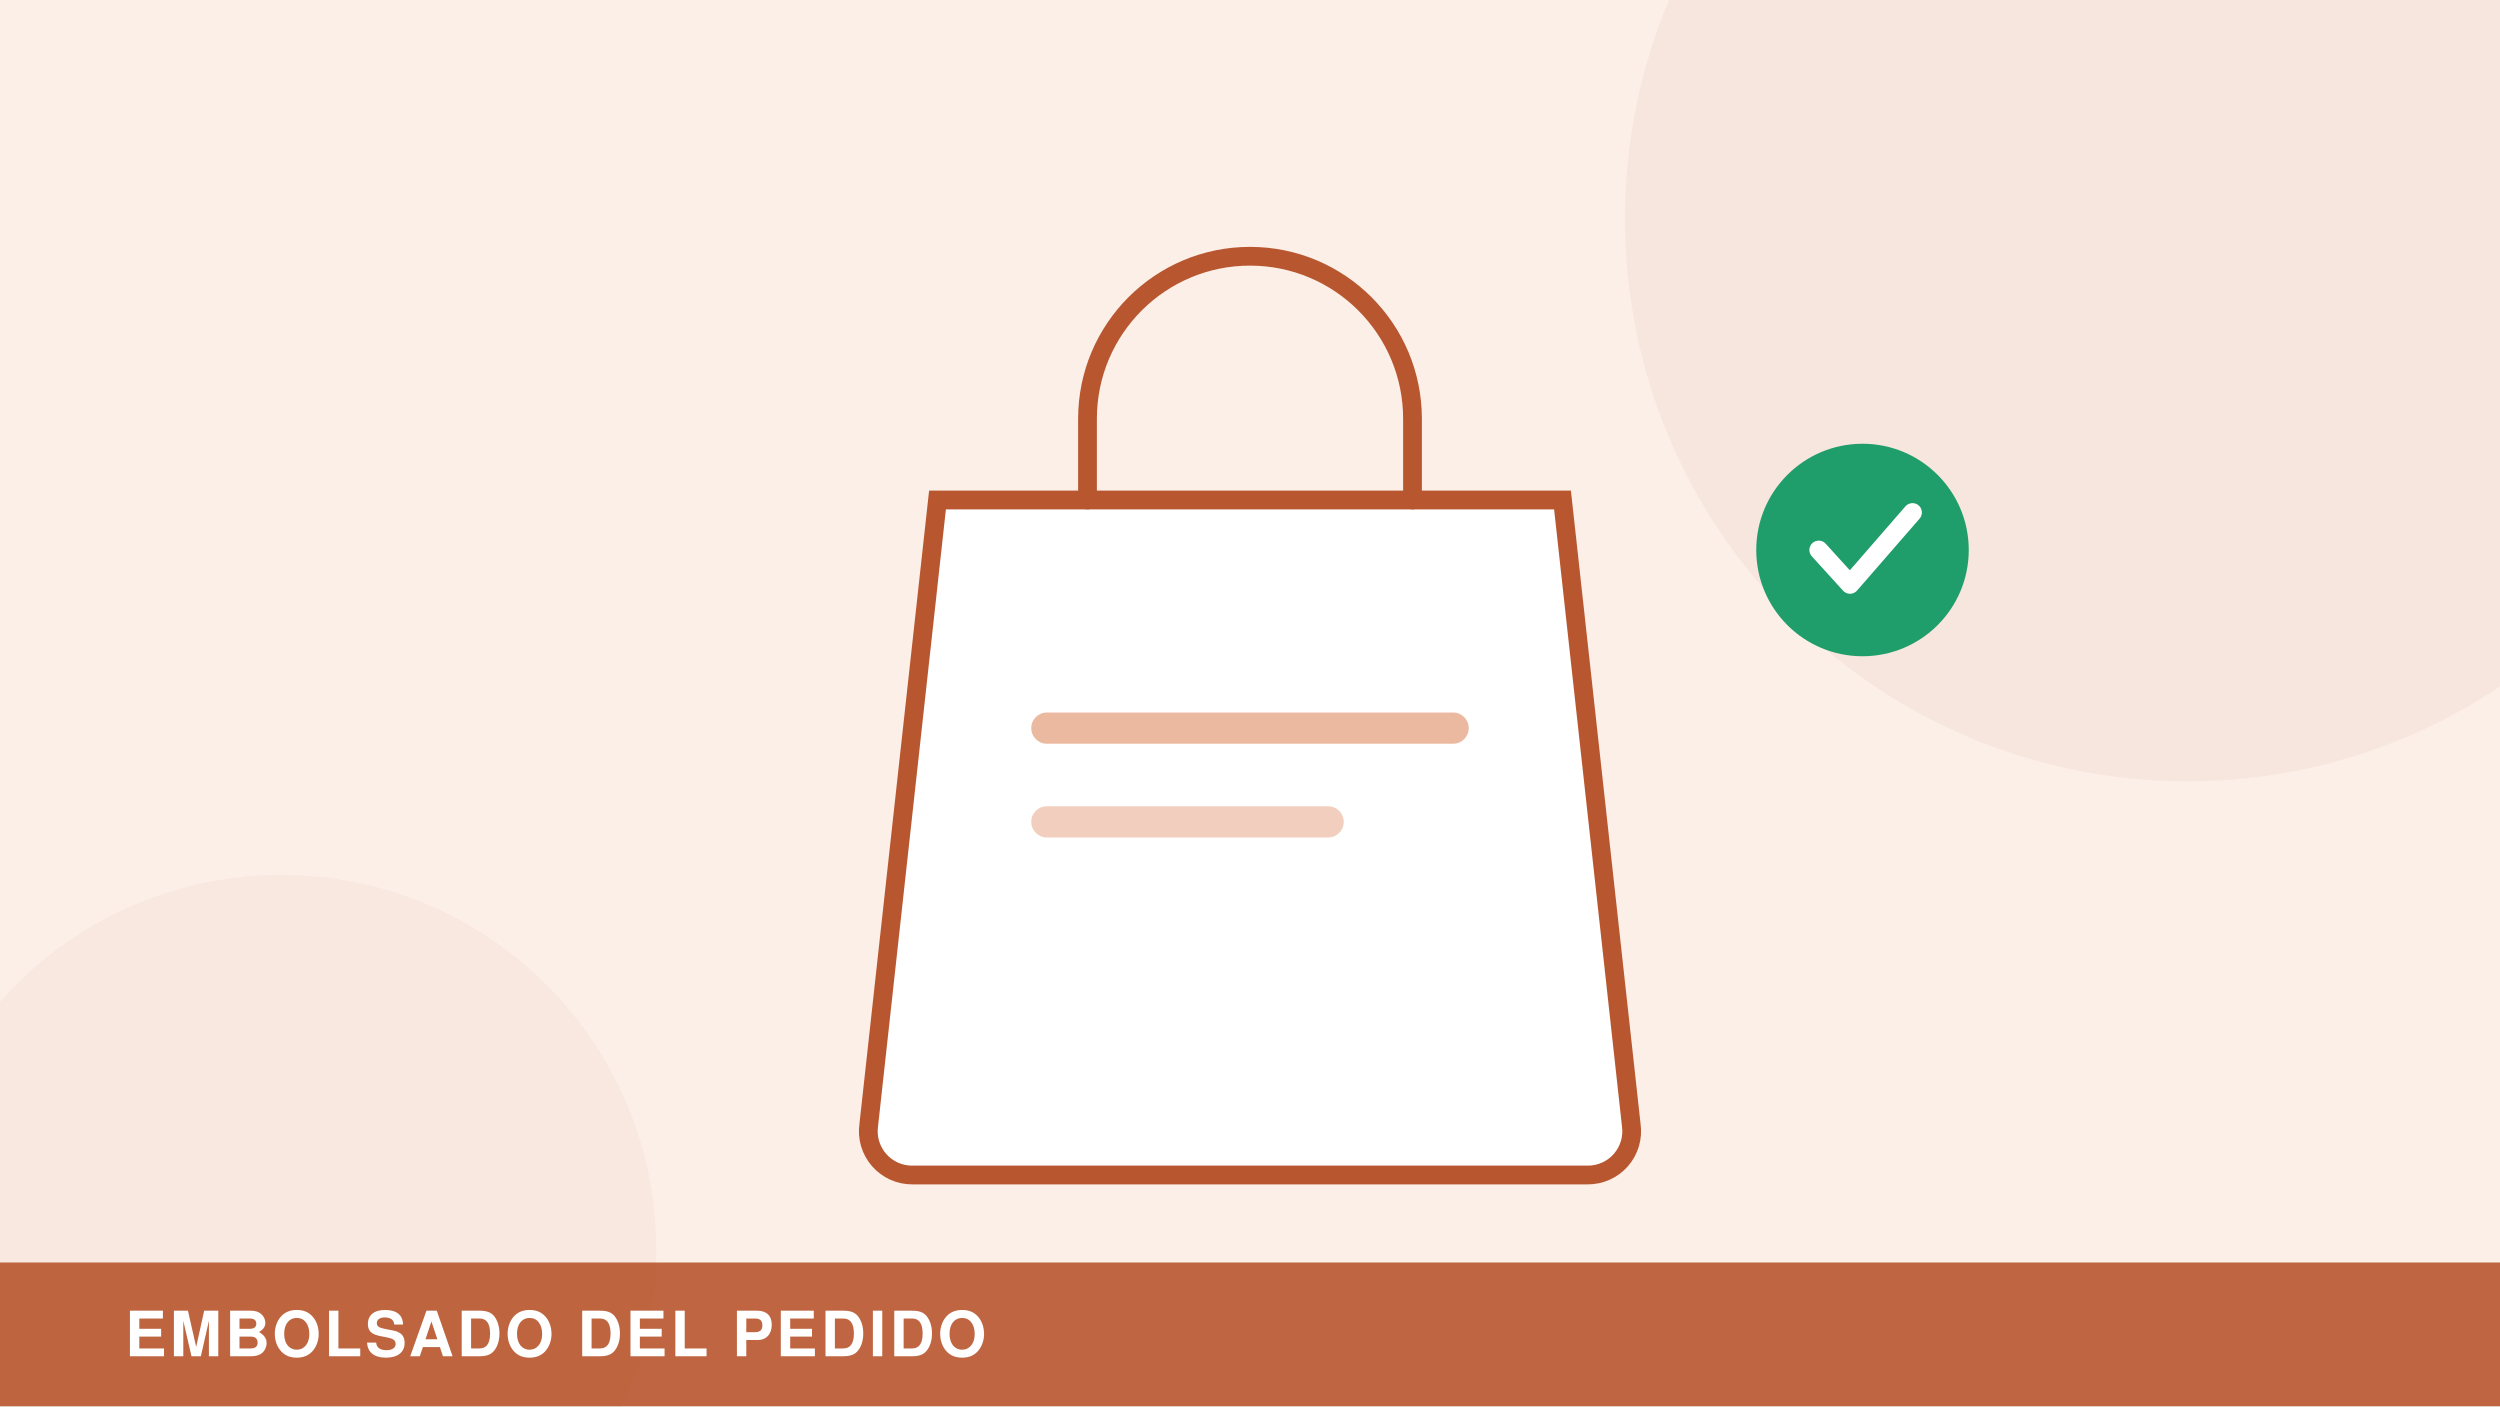
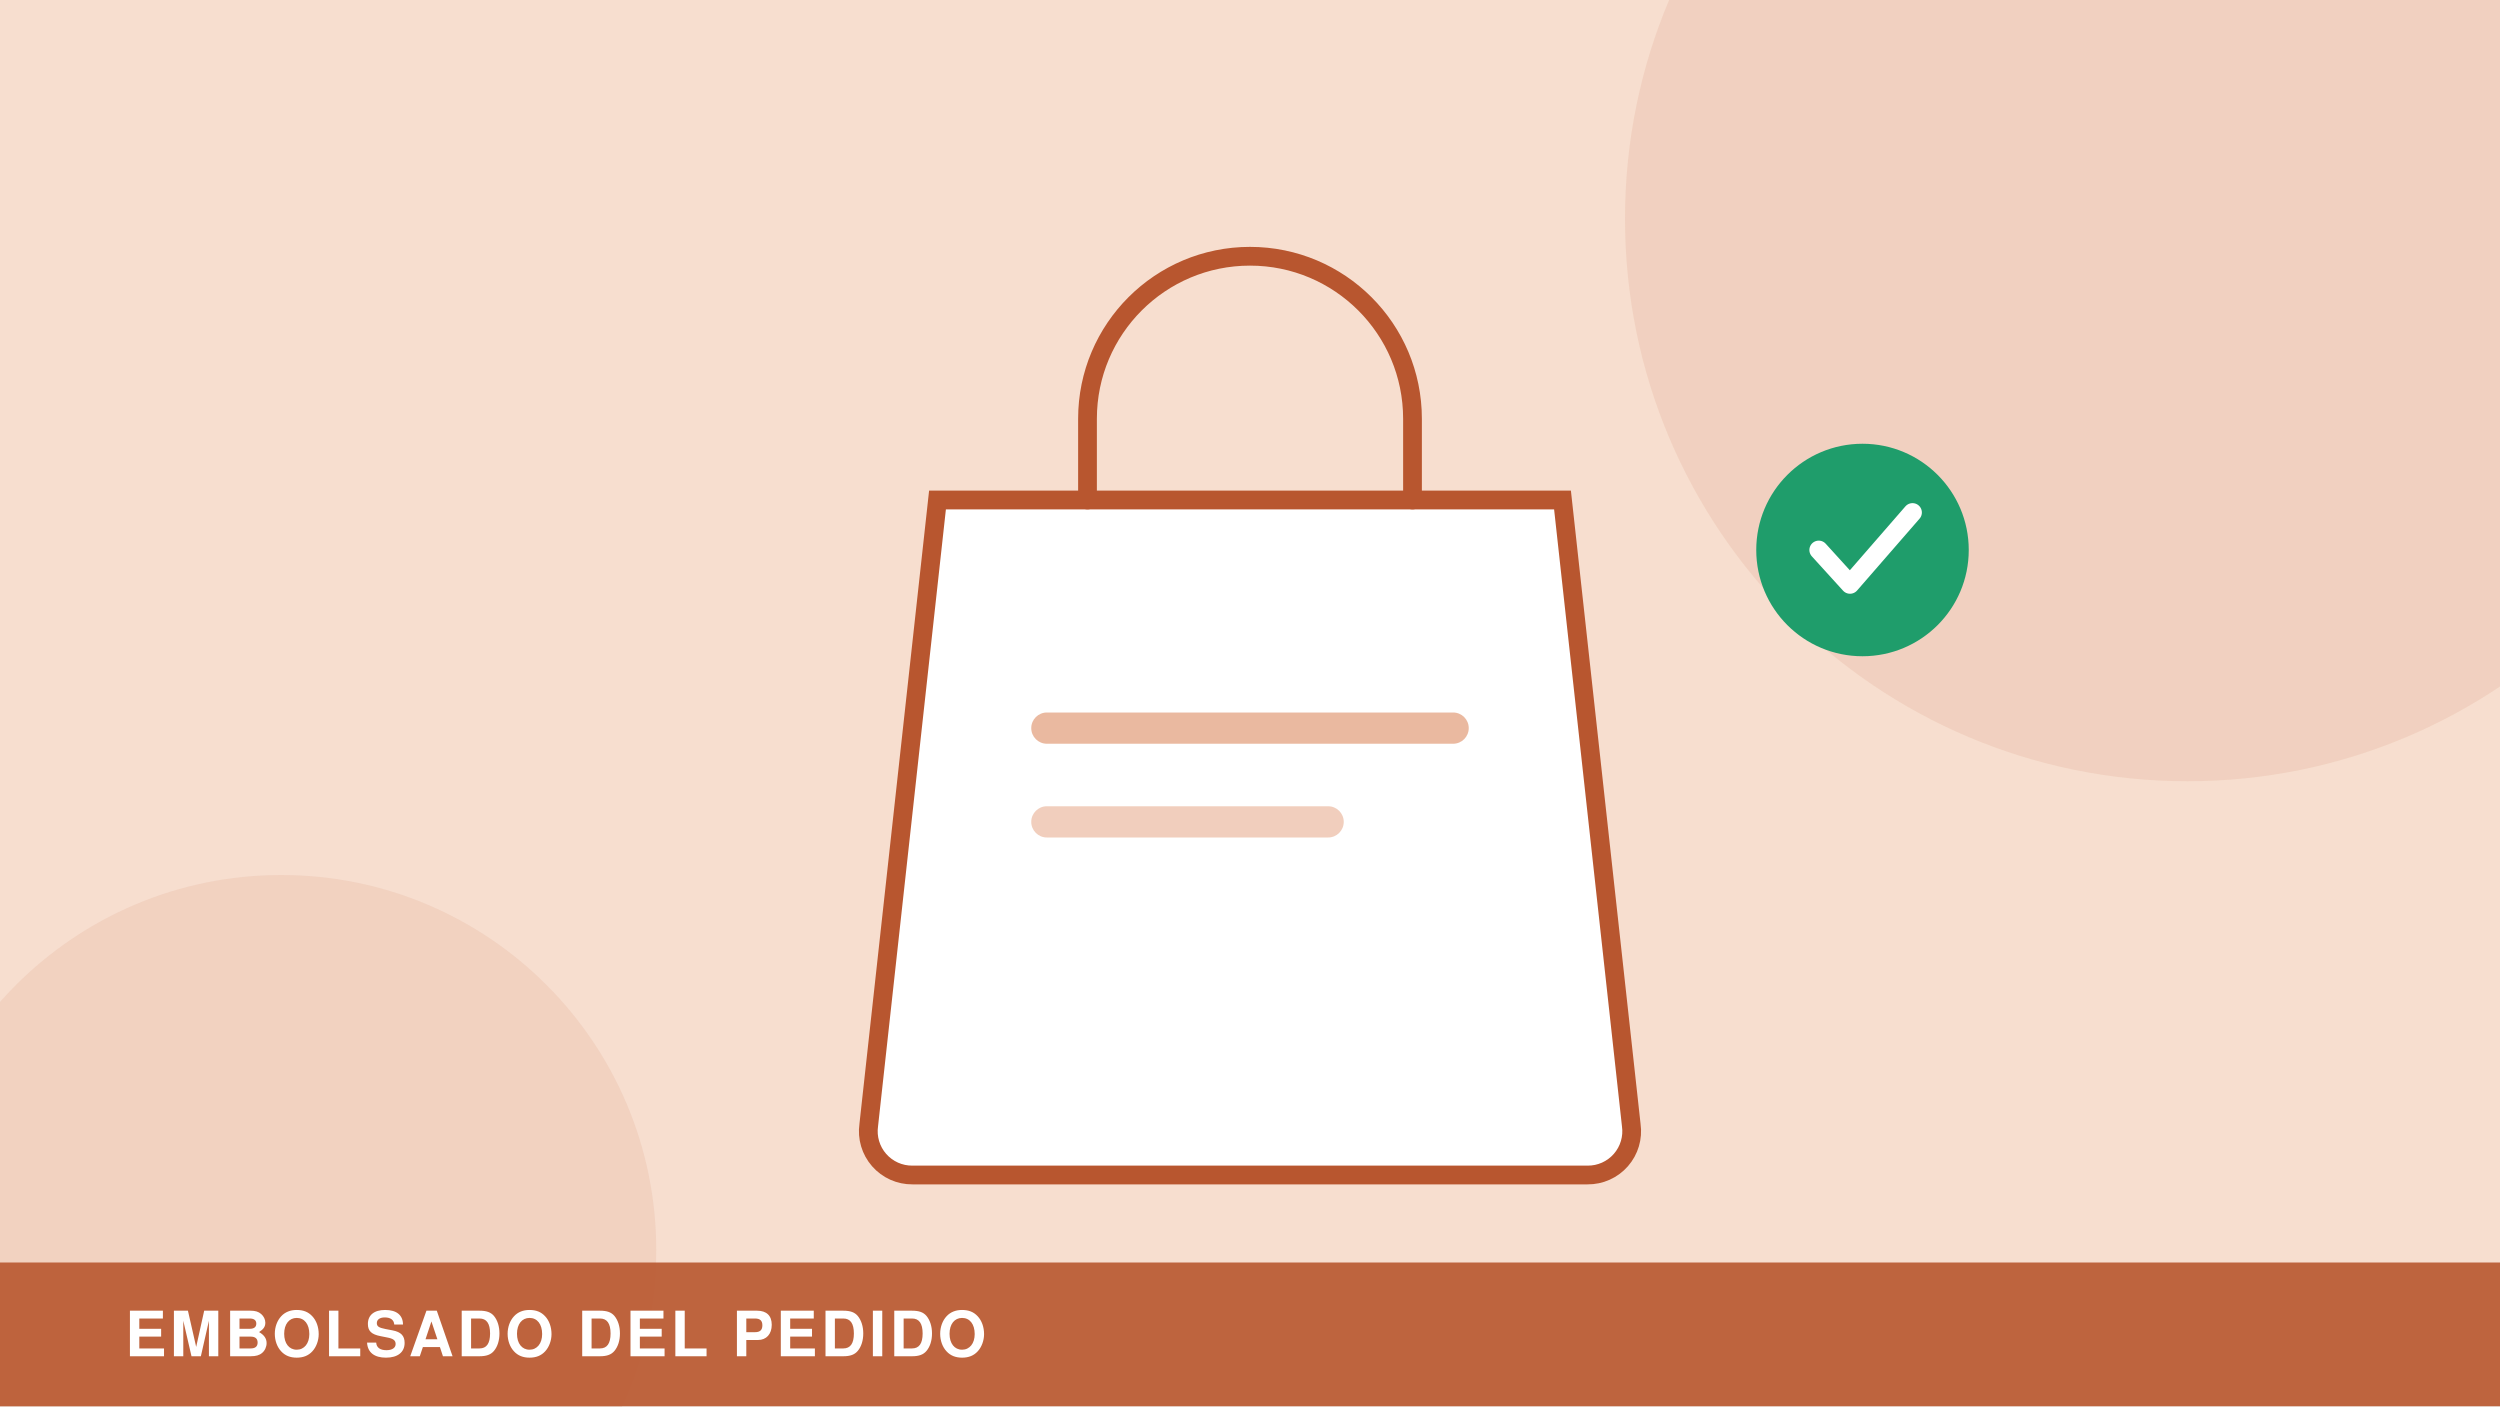
<svg xmlns="http://www.w3.org/2000/svg" viewBox="0 0 800 450" width="800" height="450">
-   <rect width="800" height="450" fill="#FBEFE8" />
-   <circle cx="700" cy="70" r="180" fill="#B8562F" opacity="0.06" />
-   <circle cx="90" cy="400" r="120" fill="#B8562F" opacity="0.05" />
+   <rect width="800" height="450" fill="#F7DECF" />
+   <circle cx="700" cy="70" r="180" fill="#B8562F" opacity="0.10" />
+   <circle cx="90" cy="400" r="120" fill="#B8562F" opacity="0.09" />
  <path d="M300 160 h200 l22 200 a14 14 0 0 1 -14 16 H292 a14 14 0 0 1 -14 -16 Z" fill="#FFF" stroke="#B8562F" stroke-width="6" />
  <path d="M348 160 v-26 a52 52 0 0 1 104 0 v26" fill="none" stroke="#B8562F" stroke-width="6" stroke-linecap="round" />
  <rect x="330" y="228" width="140" height="10" rx="5" fill="#D67442" opacity="0.5" />
  <rect x="330" y="258" width="100" height="10" rx="5" fill="#D67442" opacity="0.35" />
  <circle cx="596" cy="176" r="34" fill="#1F9D6B" />
  <path d="M582 176 l10 11 l20 -23" stroke="#FFF" stroke-width="6" fill="none" stroke-linecap="round" stroke-linejoin="round" />
  <rect x="0" y="404" width="800" height="46" fill="#B8562F" opacity="0.9" />
  <text x="40" y="434" font-family="Helvetica,Arial,sans-serif" font-size="20" font-weight="bold" fill="#FFFFFF" letter-spacing="1">EMBOLSADO DEL PEDIDO</text>
</svg>
